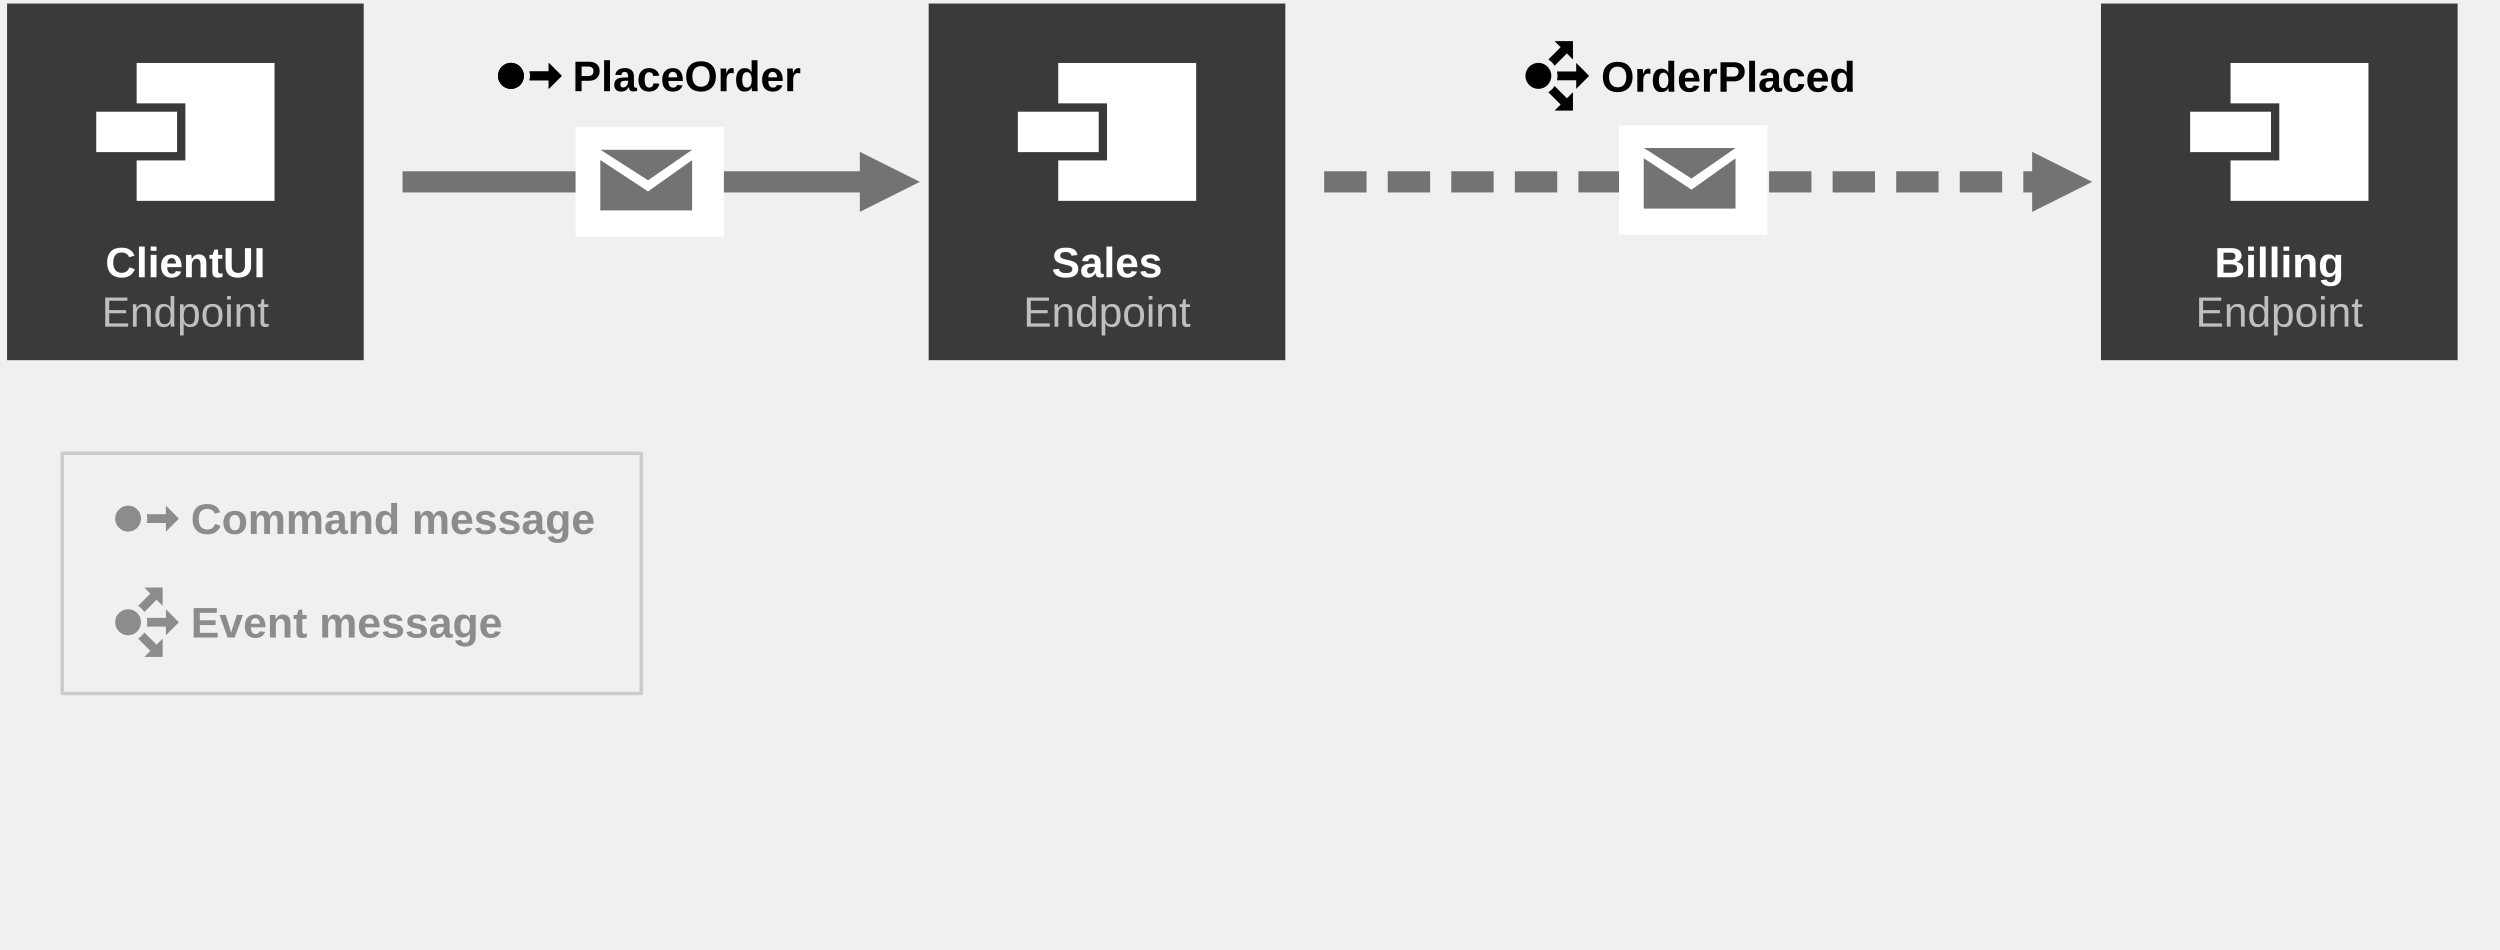
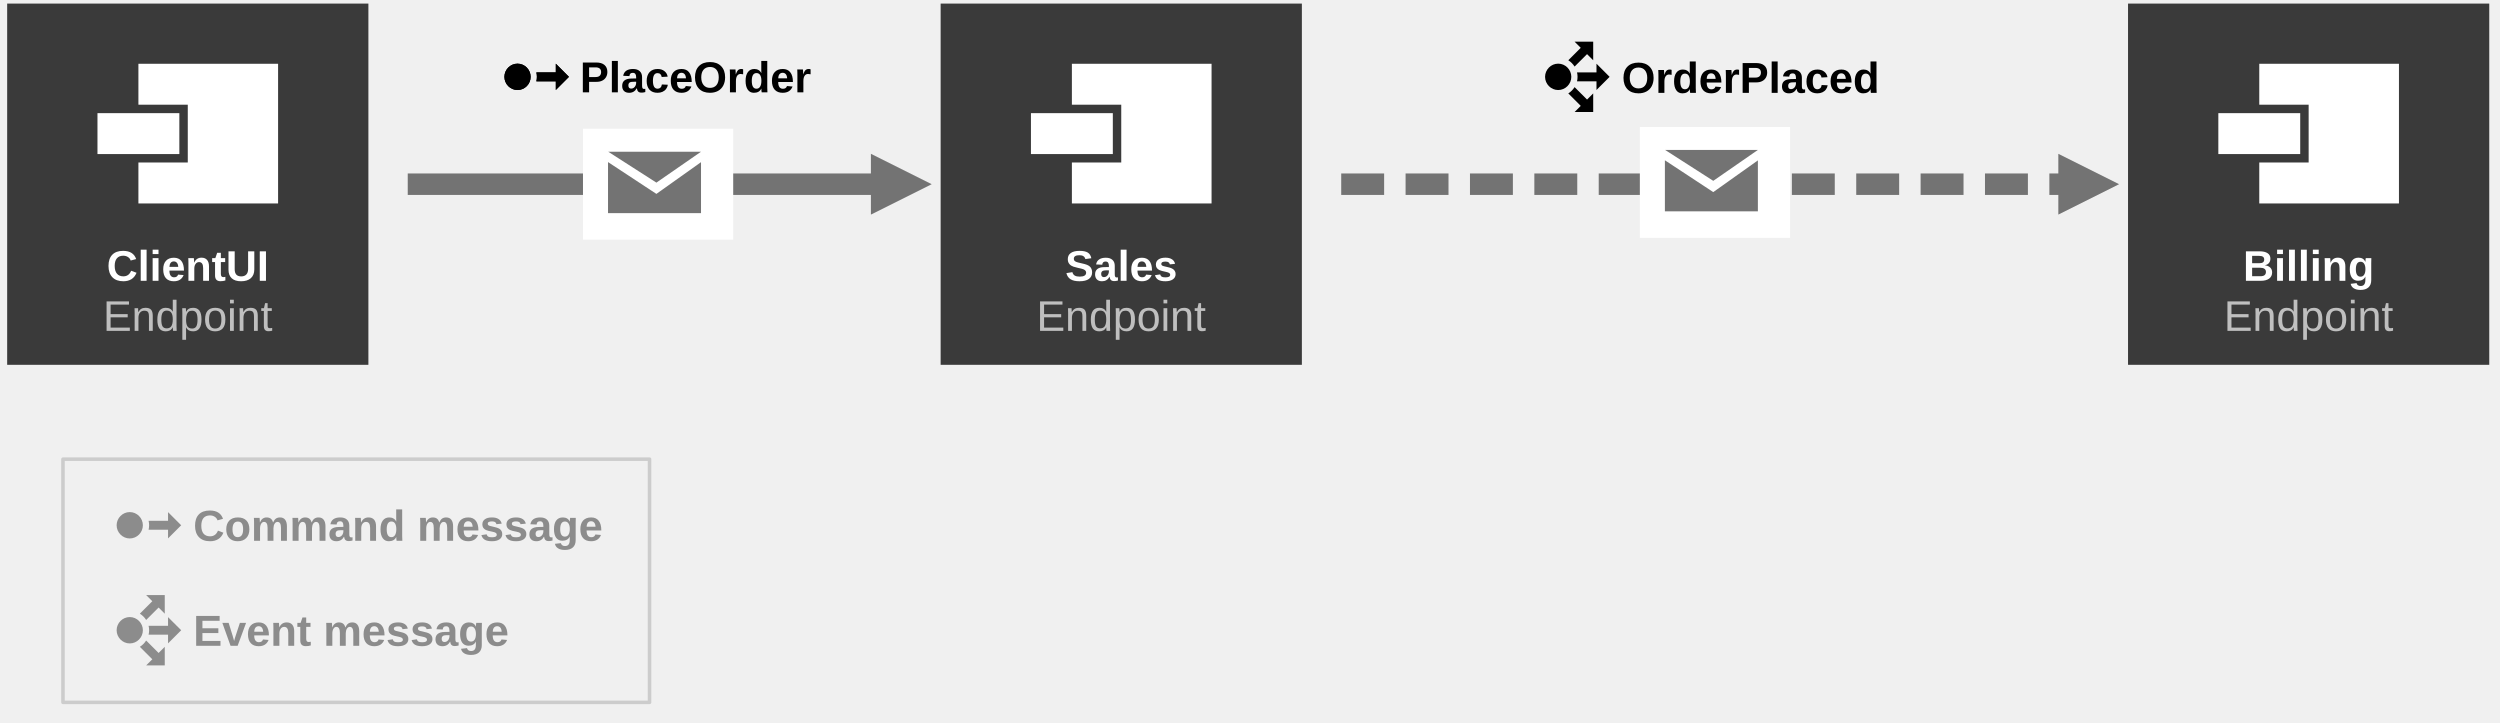
- <svg xmlns="http://www.w3.org/2000/svg" style="fill-rule:evenodd;clip-rule:evenodd;stroke-linejoin:round;stroke-miterlimit:1.5;" width="100%" height="100%" viewBox="0 0 708 269">
+ <svg xmlns="http://www.w3.org/2000/svg" style="fill-rule:evenodd;clip-rule:evenodd;stroke-linejoin:round;stroke-miterlimit:1.5;" width="100%" height="100%" viewBox="0 0 699 202">
  <rect id="Artboard1" width="708" height="269" style="fill:none;" y="0" x="0" />
  <path d="M375.003,51.503l209,0" style="fill:none;stroke:#737373;stroke-width:6px;stroke-dasharray:12,6,0,0;" />
  <g>
    <rect x="458.503" y="35.503" width="42" height="31" style="fill:#fff;" />
    <path id="email-3-icon2" d="M479.028,50.562l-13.468,-8.639l25.943,0l-12.475,8.639Zm0,3.152l-13.525,-8.898l0,14.267l26,0l0,-14.241l-12.475,8.872Z" style="fill:#737373;fill-rule:nonzero;" />
  </g>
  <rect x="594.997" y="1.003" width="101" height="101" style="fill:#3a3a3a;" />
  <g>
    <path d="M631.693,17.832l0,11.441l13.804,0l0,16.16l-13.804,0l0,11.452l39.054,0l0,-39.053l-39.054,0Z" style="fill:#fff;fill-rule:nonzero;" />
    <rect x="620.247" y="31.636" width="22.893" height="11.441" style="fill:#fff;fill-rule:nonzero;" />
  </g>
  <rect x="263.003" y="1.003" width="101" height="101" style="fill:#3a3a3a;" />
  <g>
    <path d="M299.7,17.832l0,11.441l13.803,0l0,16.16l-13.803,0l0,11.452l39.053,0l0,-39.053l-39.053,0Z" style="fill:#fff;fill-rule:nonzero;" />
    <rect x="288.253" y="31.636" width="22.893" height="11.441" style="fill:#fff;fill-rule:nonzero;" />
  </g>
  <rect x="2.003" y="1.003" width="101" height="101" style="fill:#3a3a3a;" />
  <g transform="matrix(1, 0, 0, 1, 15.60922, -71.61877)">
    <g>
      <g>
        <text x="38.426px" y="222.824px" style="font-family: Arial-BoldMT, Arial, sans-serif; font-weight: 700; font-size: 12.12px; fill: rgb(140, 140, 140); white-space: pre;">Command message</text>
        <path d="M24.339,218.486c0,1.999 -1.643,3.688 -3.67,3.688c-2.026,0 -3.669,-1.689 -3.669,-3.688c0,-2 1.643,-3.689 3.669,-3.689c2.027,0 3.67,1.689 3.67,3.689" style="fill:#8c8c8c;fill-rule:nonzero;" />
        <path d="M25.937,217.24l5.439,0l0,-2.426l3.672,3.672l-3.672,3.672l0,-2.426l-5.44,0c0.096,-0.402 0.147,-0.819 0.147,-1.246c0,-0.427 -0.051,-0.844 -0.146,-1.246Z" style="fill:#8c8c8c;" />
        <text x="38.426px" y="252.173px" style="font-family: Arial-BoldMT, Arial, sans-serif; font-weight: 700; font-size: 12.12px; fill: rgb(140, 140, 140); white-space: pre;">Event message</text>
        <path d="M24.339,247.835c0,1.999 -1.643,3.688 -3.67,3.688c-2.026,0 -3.669,-1.689 -3.669,-3.688c0,-1.999 1.643,-3.688 3.669,-3.688c2.027,0 3.67,1.689 3.67,3.688" style="fill:#8c8c8c;fill-rule:nonzero;" />
        <path d="M25.937,246.59l5.439,0l0,-2.426l3.672,3.671l-3.672,3.672l0,-2.426l-5.44,0c0.096,-0.401 0.147,-0.819 0.147,-1.246c0,-0.427 -0.051,-0.844 -0.146,-1.245Z" style="fill:#8c8c8c;" />
        <path d="M23.551,243.241l-0.048,-0.048l3.472,-3.472l-1.721,-1.721l5.204,0l0,5.204l-1.721,-1.721l-3.472,3.472l-0.046,-0.046c-0.429,-0.668 -0.999,-1.24 -1.668,-1.668Z" style="fill:#8c8c8c;" />
        <path d="M25.218,250.763l0.047,-0.047l3.472,3.472l1.721,-1.721l0,5.204l-5.204,0l1.721,-1.721l-3.472,-3.472l0.05,-0.05c0.667,-0.428 1.236,-0.998 1.665,-1.665Z" style="fill:#8c8c8c;" />
        <rect x="2" y="200" width="164" height="68" style="fill:none;stroke:#ccc;stroke-width:1px;" />
      </g>
    </g>
  </g>
  <g>
    <g>
      <path d="M440.218,24.414l0.047,-0.047l3.472,3.471l1.721,-1.721l0,5.204l-5.204,0l1.721,-1.721l-3.472,-3.472l0.05,-0.049c0.667,-0.428 1.236,-0.999 1.665,-1.665Z" />
    </g>
    <path d="M439.339,21.486c0,1.999 -1.643,3.688 -3.67,3.688c-2.026,0 -3.669,-1.689 -3.669,-3.688c0,-2 1.643,-3.689 3.669,-3.689c2.027,0 3.67,1.689 3.67,3.689" style="fill-rule:nonzero;" />
    <path d="M440.937,20.24l5.439,0l0,-2.426l3.672,3.672l-3.672,3.672l0,-2.426l-5.44,0c0.096,-0.402 0.147,-0.819 0.147,-1.246c0,-0.427 -0.051,-0.844 -0.146,-1.246Z" />
    <path d="M438.551,16.891l-0.048,-0.048l3.472,-3.471l-1.721,-1.722l5.204,0l0,5.204l-1.721,-1.721l-3.472,3.472l-0.046,-0.046c-0.429,-0.668 -0.999,-1.239 -1.668,-1.668Z" />
  </g>
  <g>
    <path d="M38.7,17.832l0,11.441l13.803,0l0,16.16l-13.803,0l0,11.452l39.053,0l0,-39.053l-39.053,0Z" style="fill:#fff;fill-rule:nonzero;" />
    <rect x="27.253" y="31.636" width="22.893" height="11.441" style="fill:#fff;fill-rule:nonzero;" />
  </g>
  <path d="M114.003,51.503l138,0" style="fill:none;stroke:#737373;stroke-width:6px;" />
  <rect x="163.003" y="36.003" width="42" height="31" style="fill:#fff;" />
  <path id="email-3-icon3" d="M183.528,51.062l-13.468,-8.639l25.943,0l-12.475,8.639Zm0,3.152l-13.525,-8.898l0,14.267l26,0l0,-14.241l-12.475,8.872Z" style="fill:#737373;fill-rule:nonzero;" />
  <path d="M260.5,51.503l-16.993,8.497l0,-16.993l16.993,8.496Z" style="fill:#737373;" />
  <path d="M592.5,51.503l-16.993,8.497l0,-16.993l16.993,8.496Z" style="fill:#737373;" />
  <path d="M148.367,21.486c0,1.999 -1.642,3.688 -3.669,3.688c-2.027,0 -3.669,-1.689 -3.669,-3.688c0,-2 1.642,-3.689 3.669,-3.689c2.027,0 3.669,1.689 3.669,3.689" style="fill-rule:nonzero;" />
  <path d="M149.965,20.24l5.439,0l0,-2.426l3.672,3.672l-3.672,3.672l0,-2.426l-5.439,0c0.096,-0.402 0.147,-0.819 0.147,-1.246c0,-0.427 -0.051,-0.844 -0.147,-1.246Z" />
  <text x="162.147px" y="25.818px" style="font-family: Arial-BoldMT, Arial, sans-serif; font-weight: 700; font-size: 12.12px; white-space: pre;">PlaceOrder</text>
  <path d="M148.367,21.486c0,1.999 -1.642,3.688 -3.669,3.688c-2.027,0 -3.669,-1.689 -3.669,-3.688c0,-2 1.642,-3.689 3.669,-3.689c2.027,0 3.669,1.689 3.669,3.689" style="fill-rule:nonzero;" />
  <path d="M149.965,20.24l5.439,0l0,-2.426l3.672,3.672l-3.672,3.672l0,-2.426l-5.439,0c0.096,-0.402 0.147,-0.819 0.147,-1.246c0,-0.427 -0.051,-0.844 -0.147,-1.246Z" />
  <g transform="matrix(1,0,0,1,-93.4738,-10.9655)">
    <text x="123.31px" y="89.48px" style="font-family: Arial-BoldMT, Arial, sans-serif; font-weight: 700; font-size: 12px; fill: rgb(255, 255, 255); white-space: pre;">ClientUI</text>
    <text x="122.291px" y="103.48px" style="font-family: ArialMT, Arial, sans-serif; font-size: 12px; fill: rgb(191, 191, 191); white-space: pre;">Endpoint</text>
  </g>
  <g transform="matrix(1,0,0,1,167.526,-10.9655)">
    <text x="130.298px" y="89.48px" style="font-family: Arial-BoldMT, Arial, sans-serif; font-weight: 700; font-size: 12px; fill: rgb(255, 255, 255); white-space: pre;">Sales</text>
    <text x="122.291px" y="103.48px" style="font-family: ArialMT, Arial, sans-serif; font-size: 12px; fill: rgb(191, 191, 191); white-space: pre;">Endpoint</text>
  </g>
  <g transform="matrix(1,0,0,1,499.519,-10.9655)">
    <text x="127.646px" y="89.48px" style="font-family: Arial-BoldMT, Arial, sans-serif; font-weight: 700; font-size: 12px; fill: rgb(255, 255, 255); white-space: pre;">Billing</text>
    <text x="122.291px" y="103.48px" style="font-family: ArialMT, Arial, sans-serif; font-size: 12px; fill: rgb(191, 191, 191); white-space: pre;">Endpoint</text>
  </g>
  <text x="453.426px" y="25.972px" style="font-family: Arial-BoldMT, Arial, sans-serif; font-weight: 700; font-size: 12.12px; white-space: pre;">OrderPlaced</text>
</svg>
